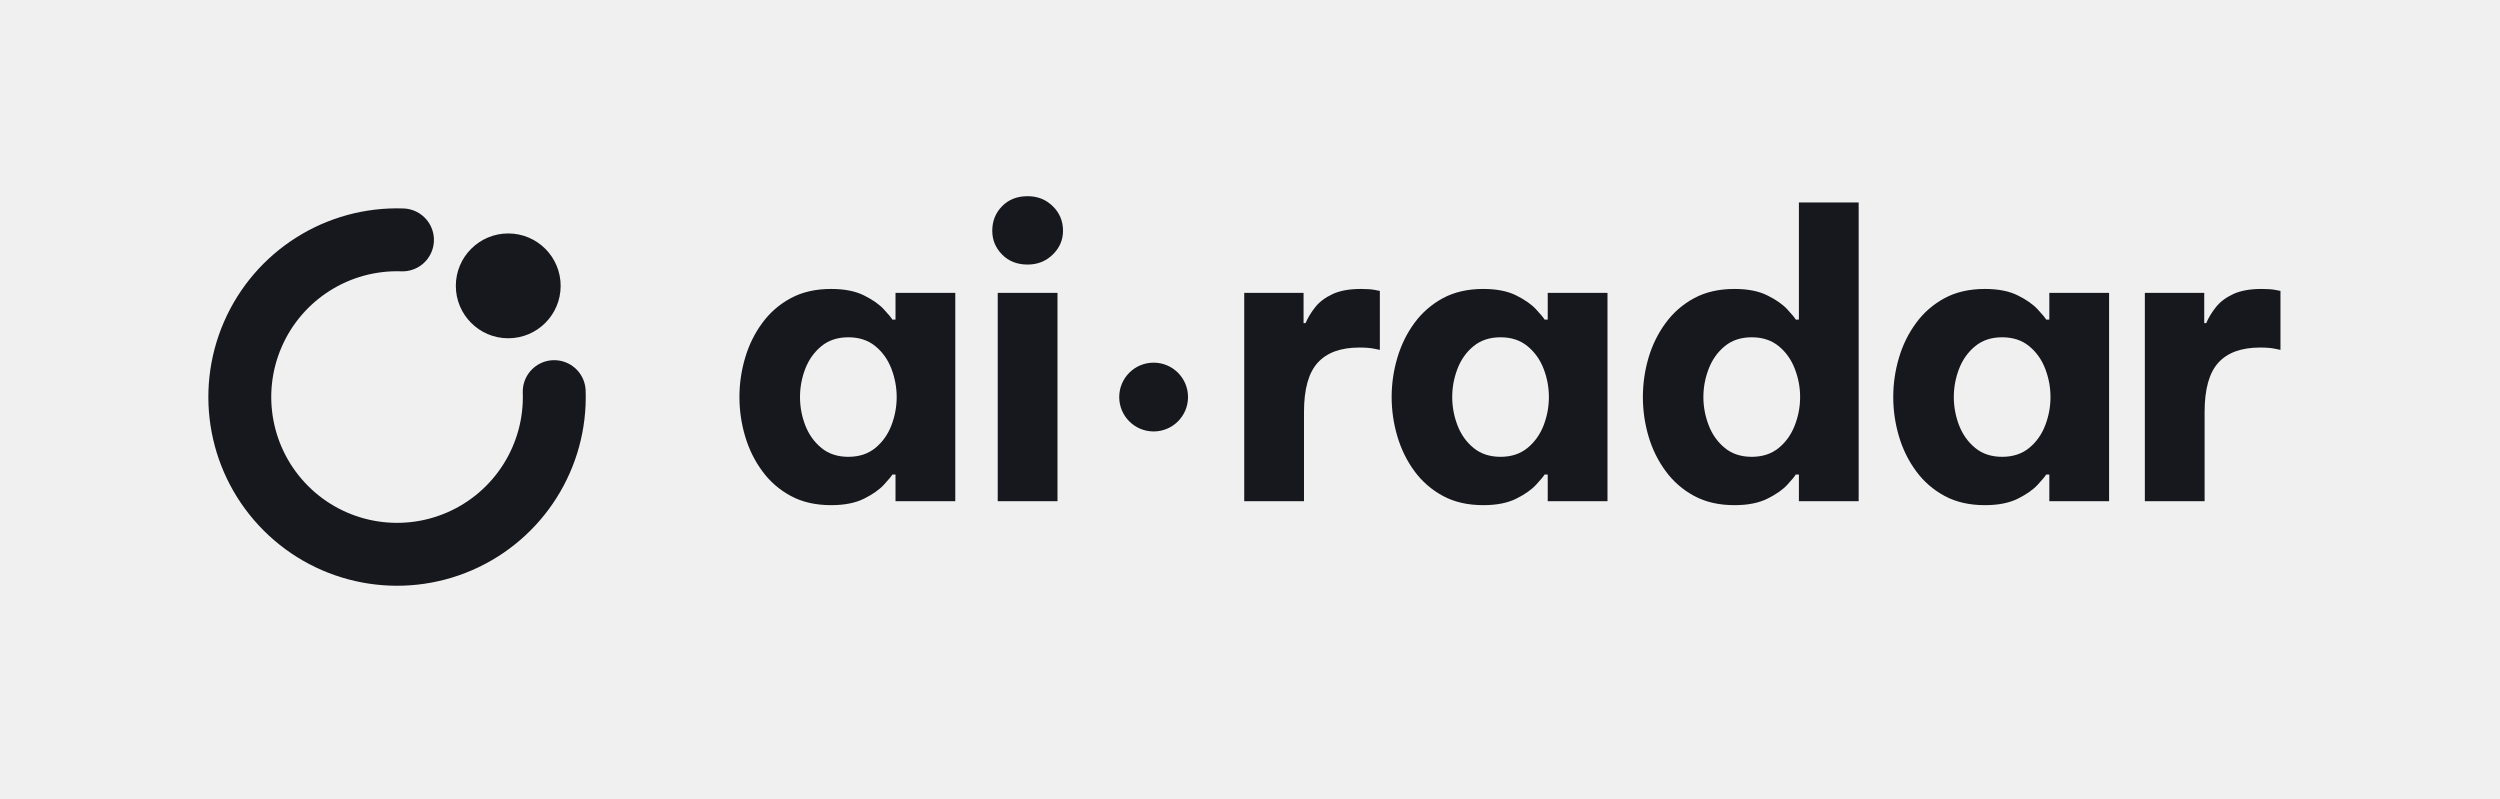
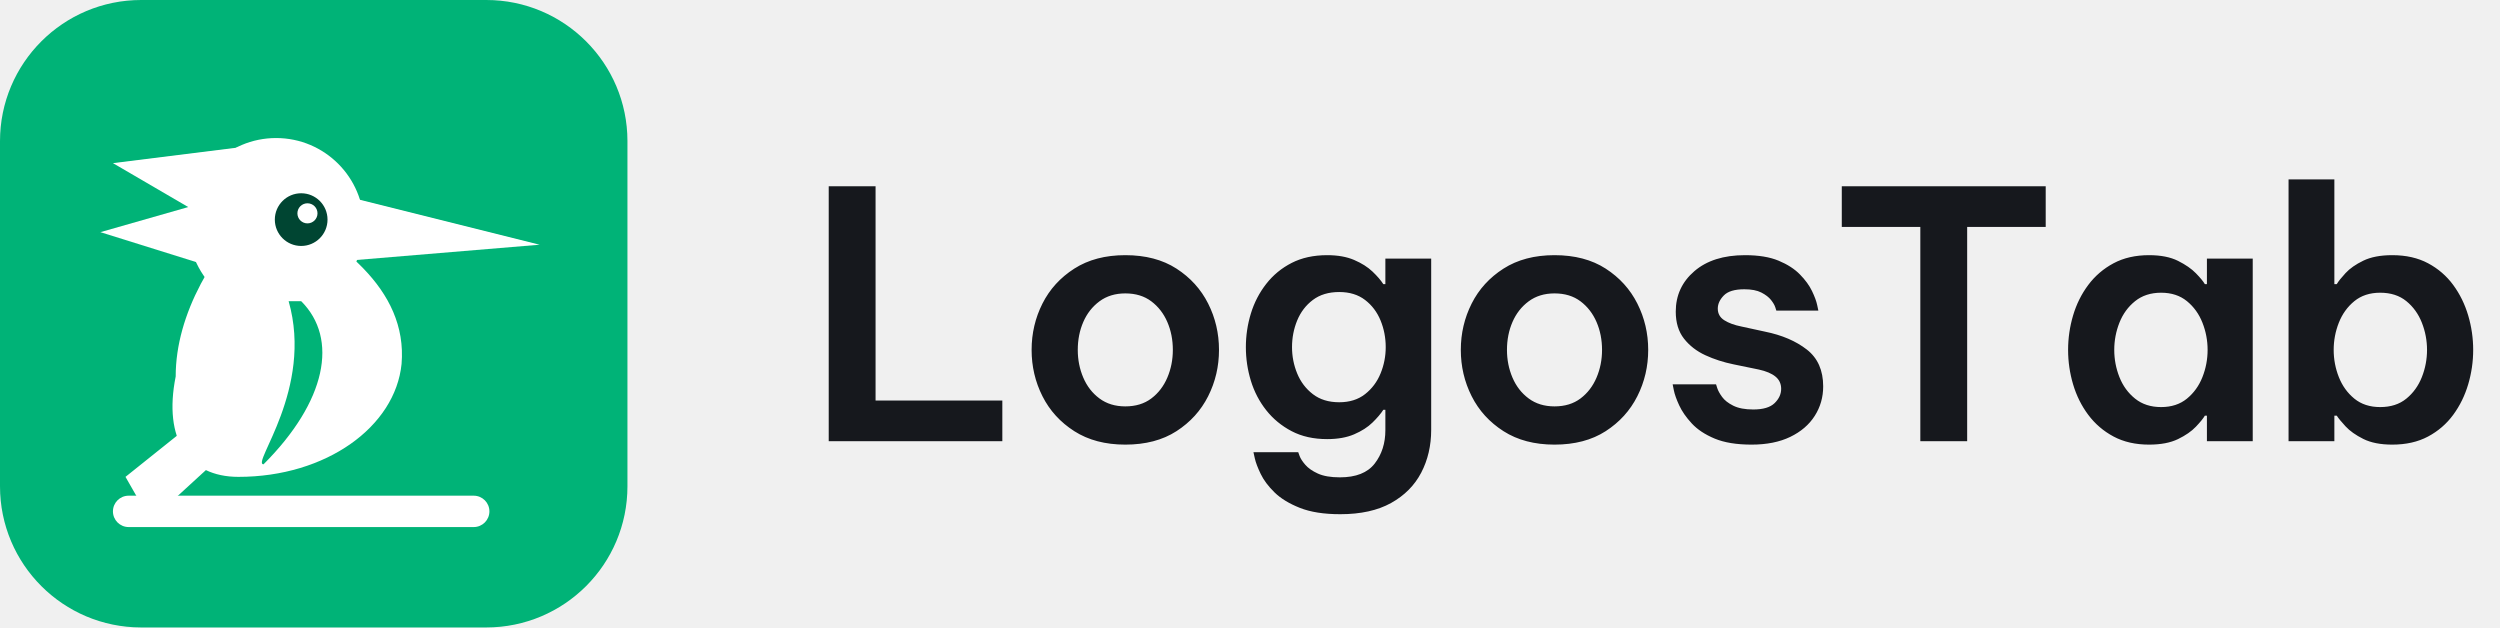
- <svg xmlns="http://www.w3.org/2000/svg" width="407" height="130" viewBox="0 0 407 130" role="img" aria-label="ai·radar">
-   <path d="M90.225 63.756A25.6 25.6 0 1 1 65.524 39.055" fill="none" stroke="#16181D" stroke-width="10.24" stroke-linecap="round" />
-   <circle cx="82.742" cy="46.538" r="8.533" fill="#16181D" />
-   <path fill="#16181D" d="M135.3 47.04Q138.56 47.04 140.67 48.1Q142.78 49.15 143.9 50.37Q145.02 51.58 145.28 52.03H145.79V47.68H155.52V81.6H145.79V77.25H145.28Q145.02 77.7 143.9 78.91Q142.78 80.13 140.67 81.18Q138.56 82.24 135.3 82.24Q131.52 82.24 128.74 80.74Q125.95 79.23 124.1 76.7Q122.24 74.18 121.31 71.04Q120.38 67.9 120.38 64.64Q120.38 61.38 121.31 58.24Q122.24 55.1 124.1 52.58Q125.95 50.05 128.74 48.54Q131.52 47.04 135.3 47.04ZM138.11 54.91Q135.49 54.91 133.73 56.35Q131.97 57.79 131.1 60.03Q130.24 62.27 130.24 64.64Q130.24 67.01 131.1 69.25Q131.97 71.49 133.73 72.93Q135.49 74.37 138.11 74.37Q140.74 74.37 142.5 72.93Q144.26 71.49 145.12 69.25Q145.98 67.01 145.98 64.64Q145.98 62.27 145.12 60.03Q144.26 57.79 142.5 56.35Q140.74 54.91 138.11 54.91Z M167.3 43.07Q164.74 43.07 163.14 41.44Q161.54 39.81 161.54 37.57Q161.54 35.2 163.14 33.57Q164.74 31.94 167.3 31.94Q169.73 31.94 171.39 33.57Q173.06 35.2 173.06 37.57Q173.06 39.81 171.39 41.44Q169.73 43.07 167.3 43.07ZM162.43 81.6V47.68H172.16V81.6Z" />
-   <path fill="#16181D" d="M202.56 81.6V47.68H212.22V52.61H212.54Q213.12 51.26 214.14 49.98Q215.17 48.7 216.96 47.87Q218.75 47.04 221.57 47.04Q222.98 47.04 223.81 47.2Q224.64 47.36 224.64 47.36V56.96Q224.64 56.96 223.71 56.77Q222.78 56.58 221.31 56.58Q216.77 56.58 214.53 59.04Q212.29 61.5 212.29 67.07V81.6Z M241.47 47.04Q244.74 47.04 246.85 48.1Q248.96 49.15 250.08 50.37Q251.2 51.58 251.46 52.03H251.97V47.68H261.7V81.6H251.97V77.25H251.46Q251.2 77.7 250.08 78.91Q248.96 80.13 246.85 81.18Q244.74 82.24 241.47 82.24Q237.7 82.24 234.91 80.74Q232.13 79.23 230.27 76.7Q228.42 74.18 227.49 71.04Q226.56 67.9 226.56 64.64Q226.56 61.38 227.49 58.24Q228.42 55.1 230.27 52.58Q232.13 50.05 234.91 48.54Q237.7 47.04 241.47 47.04ZM244.29 54.91Q241.66 54.91 239.9 56.35Q238.14 57.79 237.28 60.03Q236.42 62.27 236.42 64.64Q236.42 67.01 237.28 69.25Q238.14 71.49 239.9 72.93Q241.66 74.37 244.29 74.37Q246.91 74.37 248.67 72.93Q250.43 71.49 251.3 69.25Q252.16 67.01 252.16 64.64Q252.16 62.27 251.3 60.03Q250.43 57.79 248.67 56.35Q246.91 54.91 244.29 54.91Z M282.37 82.24Q278.59 82.24 275.81 80.74Q273.02 79.23 271.17 76.7Q269.31 74.18 268.38 71.04Q267.46 67.9 267.46 64.64Q267.46 61.38 268.38 58.24Q269.31 55.1 271.17 52.58Q273.02 50.05 275.81 48.54Q278.59 47.04 282.37 47.04Q285.63 47.04 287.74 48.1Q289.86 49.15 290.98 50.37Q292.1 51.58 292.35 52.03H292.86V32.96H302.59V81.6H292.86V77.25H292.35Q292.1 77.7 290.98 78.91Q289.86 80.13 287.74 81.18Q285.63 82.24 282.37 82.24ZM285.18 74.37Q287.81 74.37 289.57 72.93Q291.33 71.49 292.19 69.25Q293.06 67.01 293.06 64.64Q293.06 62.27 292.19 60.03Q291.33 57.79 289.57 56.35Q287.81 54.91 285.18 54.91Q282.56 54.91 280.8 56.35Q279.04 57.79 278.18 60.03Q277.31 62.27 277.31 64.64Q277.31 67.01 278.18 69.25Q279.04 71.49 280.8 72.93Q282.56 74.37 285.18 74.37Z M323.14 47.04Q326.4 47.04 328.51 48.1Q330.62 49.15 331.74 50.37Q332.86 51.58 333.12 52.03H333.63V47.68H343.36V81.6H333.63V77.25H333.12Q332.86 77.7 331.74 78.91Q330.62 80.13 328.51 81.18Q326.4 82.24 323.14 82.24Q319.36 82.24 316.58 80.74Q313.79 79.23 311.94 76.7Q310.08 74.18 309.15 71.04Q308.22 67.9 308.22 64.64Q308.22 61.38 309.15 58.24Q310.08 55.1 311.94 52.58Q313.79 50.05 316.58 48.54Q319.36 47.04 323.14 47.04ZM325.95 54.91Q323.33 54.91 321.57 56.35Q319.81 57.79 318.94 60.03Q318.08 62.27 318.08 64.64Q318.08 67.01 318.94 69.25Q319.81 71.49 321.57 72.93Q323.33 74.37 325.95 74.37Q328.58 74.37 330.34 72.93Q332.1 71.49 332.96 69.25Q333.82 67.01 333.82 64.64Q333.82 62.27 332.96 60.03Q332.1 57.79 330.34 56.35Q328.58 54.91 325.95 54.91Z M349.18 81.6V47.68H358.85V52.61H359.17Q359.74 51.26 360.77 49.98Q361.79 48.7 363.58 47.87Q365.38 47.04 368.19 47.04Q369.6 47.04 370.43 47.2Q371.26 47.36 371.26 47.36V56.96Q371.26 56.96 370.34 56.77Q369.41 56.58 367.94 56.58Q363.39 56.58 361.15 59.04Q358.91 61.5 358.91 67.07V81.6Z" />
-   <circle cx="187.81" cy="64.64" r="5.60" fill="#16181D" />
+ <svg xmlns="http://www.w3.org/2000/svg" width="1020" height="256" viewBox="0 0 1020 256" role="img" aria-label="LogosTab">
+   <defs>
+     <mask id="m-a-kingfisher-emerald-light-lk" maskUnits="userSpaceOnUse" x="0" y="0" width="256" height="256">
+       <rect width="256" height="256" fill="#000" />
+       <path d="M 107.52 81.92 C 138.24 97.28, 166.40 117.76, 163.84 148.48 C 161.28 174.08, 133.12 194.56, 97.28 194.56 C 76.80 194.56, 66.56 179.20, 71.68 153.60 C 71.68 128.00, 87.04 102.40, 107.52 81.92 Z" fill="#ffffff" />
+       <circle cx="112.64" cy="92.16" r="35.84" fill="#ffffff" />
+       <polygon points="107.52,58.88 46.08,66.56 76.80,84.48 40.96,94.72 81.92,107.52" fill="#ffffff" />
+       <polygon points="128.00,76.80 220.16,99.84 128.00,107.52" fill="#ffffff" />
+       <polygon points="92.16,184.32 61.44,212.48 51.20,194.56 76.80,174.08" fill="#ffffff" />
+       <rect x="46.08" y="202.24" width="153.60" height="12.80" rx="6.40" fill="#ffffff" />
+       <path d="M 122.88 122.88 C 138.24 138.24, 133.12 163.84, 107.52 189.44 C 102.40 189.44, 128.00 158.72, 117.76 122.88 Z" fill="#000000" />
+     </mask>
+   </defs>
+   <rect width="256" height="256" rx="57.60" fill="#00B377" />
+   <rect width="256" height="256" fill="#FFFFFF" mask="url(#m-a-kingfisher-emerald-light-lk)" />
+   <circle cx="122.88" cy="89.60" r="10.75" fill="#004532" />
+   <circle cx="125.44" cy="87.04" r="4.10" fill="#FFFFFF" />
+   <path fill="#16181D" d="M338.119 180.0V76.0H357.232V163.416H408.951V180.0ZM459.124 181.405Q446.897 181.405 438.324 175.924Q429.751 170.443 425.324 161.659Q420.897 152.876 420.897 142.757Q420.897 132.638 425.324 123.854Q429.751 115.07 438.324 109.589Q446.897 104.108 459.124 104.108Q471.492 104.108 479.995 109.589Q488.497 115.07 492.924 123.854Q497.351 132.638 497.351 142.757Q497.351 152.876 492.924 161.659Q488.497 170.443 479.995 175.924Q471.492 181.405 459.124 181.405ZM459.124 165.805Q465.449 165.805 469.735 162.573Q474.022 159.341 476.27 154.07Q478.519 148.8 478.519 142.757Q478.519 136.573 476.27 131.373Q474.022 126.173 469.735 122.941Q465.449 119.708 459.124 119.708Q452.941 119.708 448.584 122.941Q444.227 126.173 441.978 131.373Q439.73 136.573 439.73 142.757Q439.73 148.8 441.978 154.07Q444.227 159.341 448.584 162.573Q452.941 165.805 459.124 165.805ZM546.822 209.795Q536.843 209.795 530.308 207.195Q523.773 204.595 519.978 200.87Q516.184 197.146 514.357 193.351Q512.53 189.557 511.968 187.027Q511.405 184.497 511.405 184.497H529.676Q529.676 184.497 530.238 186.043Q530.8 187.589 532.557 189.627Q534.314 191.665 537.686 193.211Q541.059 194.757 546.681 194.757Q556.519 194.757 560.876 189.135Q565.232 183.514 565.232 175.503V167.211H564.389Q562.843 169.6 559.962 172.411Q557.081 175.222 552.514 177.189Q547.946 179.157 541.481 179.157Q533.189 179.157 527.005 175.924Q520.822 172.692 516.605 167.351Q512.389 162.011 510.351 155.335Q508.314 148.659 508.314 141.632Q508.314 134.605 510.351 127.93Q512.389 121.254 516.605 115.843Q520.822 110.432 527.005 107.27Q533.189 104.108 541.481 104.108Q547.946 104.108 552.514 106.076Q557.081 108.043 559.962 110.784Q562.843 113.524 564.389 115.914H565.232V105.514H583.924V175.362Q583.924 185.059 579.849 192.859Q575.773 200.659 567.551 205.227Q559.33 209.795 546.822 209.795ZM546.4 164.119Q552.724 164.119 556.941 160.816Q561.157 157.514 563.265 152.384Q565.373 147.254 565.373 141.632Q565.373 135.87 563.265 130.741Q561.157 125.611 556.941 122.378Q552.724 119.146 546.4 119.146Q539.935 119.146 535.649 122.378Q531.362 125.611 529.254 130.741Q527.146 135.87 527.146 141.632Q527.146 147.254 529.254 152.384Q531.362 157.514 535.649 160.816Q539.935 164.119 546.4 164.119ZM634.238 181.405Q622.011 181.405 613.438 175.924Q604.865 170.443 600.438 161.659Q596.011 152.876 596.011 142.757Q596.011 132.638 600.438 123.854Q604.865 115.07 613.438 109.589Q622.011 104.108 634.238 104.108Q646.605 104.108 655.108 109.589Q663.611 115.07 668.038 123.854Q672.465 132.638 672.465 142.757Q672.465 152.876 668.038 161.659Q663.611 170.443 655.108 175.924Q646.605 181.405 634.238 181.405ZM634.238 165.805Q640.562 165.805 644.849 162.573Q649.135 159.341 651.384 154.07Q653.632 148.8 653.632 142.757Q653.632 136.573 651.384 131.373Q649.135 126.173 644.849 122.941Q640.562 119.708 634.238 119.708Q628.054 119.708 623.697 122.941Q619.341 126.173 617.092 131.373Q614.843 136.573 614.843 142.757Q614.843 148.8 617.092 154.07Q619.341 159.341 623.697 162.573Q628.054 165.805 634.238 165.805ZM714.627 181.405Q705.492 181.405 699.589 178.946Q693.686 176.486 690.243 172.762Q686.8 169.038 685.114 165.384Q683.427 161.73 682.935 159.27Q682.443 156.811 682.443 156.811H700.151Q700.151 156.811 700.643 158.357Q701.135 159.903 702.611 161.941Q704.086 163.978 707.178 165.524Q710.27 167.07 715.33 167.07Q721.373 167.07 724.043 164.47Q726.714 161.87 726.714 158.638Q726.714 155.546 724.395 153.649Q722.076 151.751 717.578 150.768L707.319 148.659Q701.135 147.395 695.795 144.935Q690.454 142.476 687.081 138.189Q683.708 133.903 683.708 127.157Q683.708 117.178 691.297 110.643Q698.886 104.108 711.957 104.108Q720.249 104.108 725.659 106.357Q731.07 108.605 734.373 111.978Q737.676 115.351 739.292 118.724Q740.908 122.097 741.4 124.416Q741.892 126.735 741.892 126.735H724.746Q724.746 126.735 724.324 125.4Q723.903 124.065 722.568 122.378Q721.232 120.692 718.632 119.357Q716.032 118.022 711.676 118.022Q705.773 118.022 703.314 120.551Q700.854 123.081 700.854 125.892Q700.854 128.984 703.524 130.67Q706.195 132.357 710.411 133.2L720.108 135.308Q730.508 137.416 737.184 142.616Q743.859 147.816 743.859 157.654Q743.859 164.259 740.416 169.67Q736.973 175.081 730.438 178.243Q723.903 181.405 714.627 181.405ZM783.492 180.0V92.584H751.449V76.0H834.649V92.584H802.605V180.0ZM876.811 104.108Q883.978 104.108 888.616 106.427Q893.254 108.746 895.924 111.486Q898.595 114.227 899.578 115.914H900.422V105.514H919.114V180.0H900.422V169.6H899.578Q898.595 171.286 895.924 174.097Q893.254 176.908 888.616 179.157Q883.978 181.405 876.811 181.405Q868.519 181.405 862.335 178.103Q856.151 174.8 852.005 169.249Q847.859 163.697 845.822 156.811Q843.784 149.924 843.784 142.757Q843.784 135.589 845.822 128.703Q847.859 121.816 852.005 116.265Q856.151 110.714 862.335 107.411Q868.519 104.108 876.811 104.108ZM881.73 119.427Q875.405 119.427 871.119 122.87Q866.832 126.314 864.724 131.654Q862.616 136.995 862.616 142.757Q862.616 148.519 864.724 153.859Q866.832 159.2 871.119 162.643Q875.405 166.086 881.73 166.086Q888.054 166.086 892.27 162.643Q896.486 159.2 898.595 153.859Q900.703 148.519 900.703 142.757Q900.703 136.995 898.595 131.654Q896.486 126.314 892.27 122.87Q888.054 119.427 881.73 119.427ZM976.032 181.405Q968.865 181.405 964.227 179.086Q959.589 176.768 956.989 173.957Q954.389 171.146 953.405 169.6H952.422V180.0H933.73V73.189H952.422V115.914H953.405Q954.389 114.227 956.989 111.416Q959.589 108.605 964.227 106.357Q968.865 104.108 976.032 104.108Q984.465 104.108 990.649 107.411Q996.832 110.714 1000.908 116.265Q1004.984 121.816 1007.022 128.703Q1009.059 135.589 1009.059 142.757Q1009.059 149.924 1007.022 156.811Q1004.984 163.697 1000.908 169.249Q996.832 174.8 990.649 178.103Q984.465 181.405 976.032 181.405ZM971.114 166.086Q977.578 166.086 981.795 162.643Q986.011 159.2 988.119 153.859Q990.227 148.519 990.227 142.757Q990.227 136.995 988.119 131.654Q986.011 126.314 981.795 122.87Q977.578 119.427 971.114 119.427Q964.789 119.427 960.573 122.87Q956.357 126.314 954.249 131.654Q952.141 136.995 952.141 142.757Q952.141 148.519 954.249 153.859Q956.357 159.2 960.573 162.643Q964.789 166.086 971.114 166.086Z" />
</svg>
